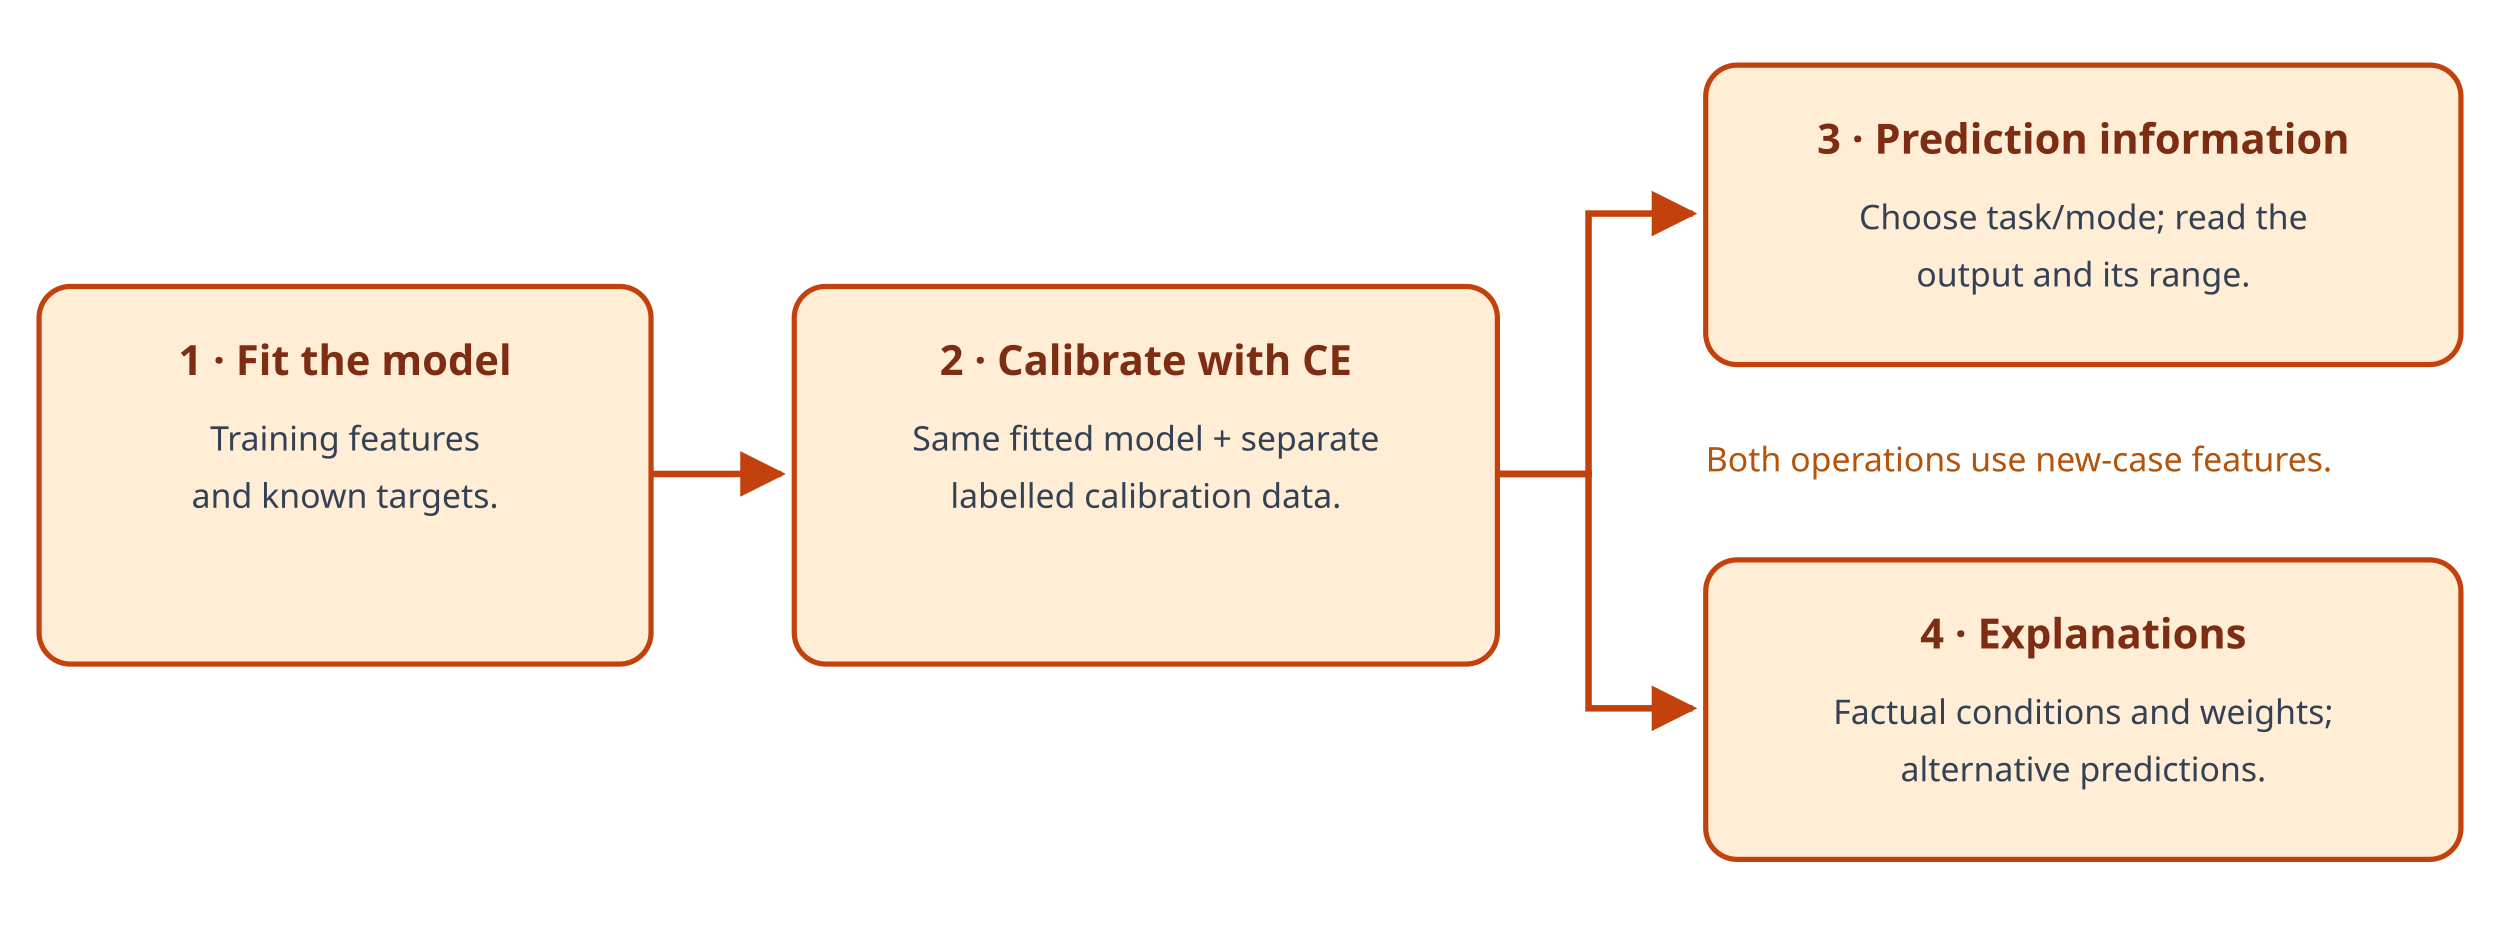
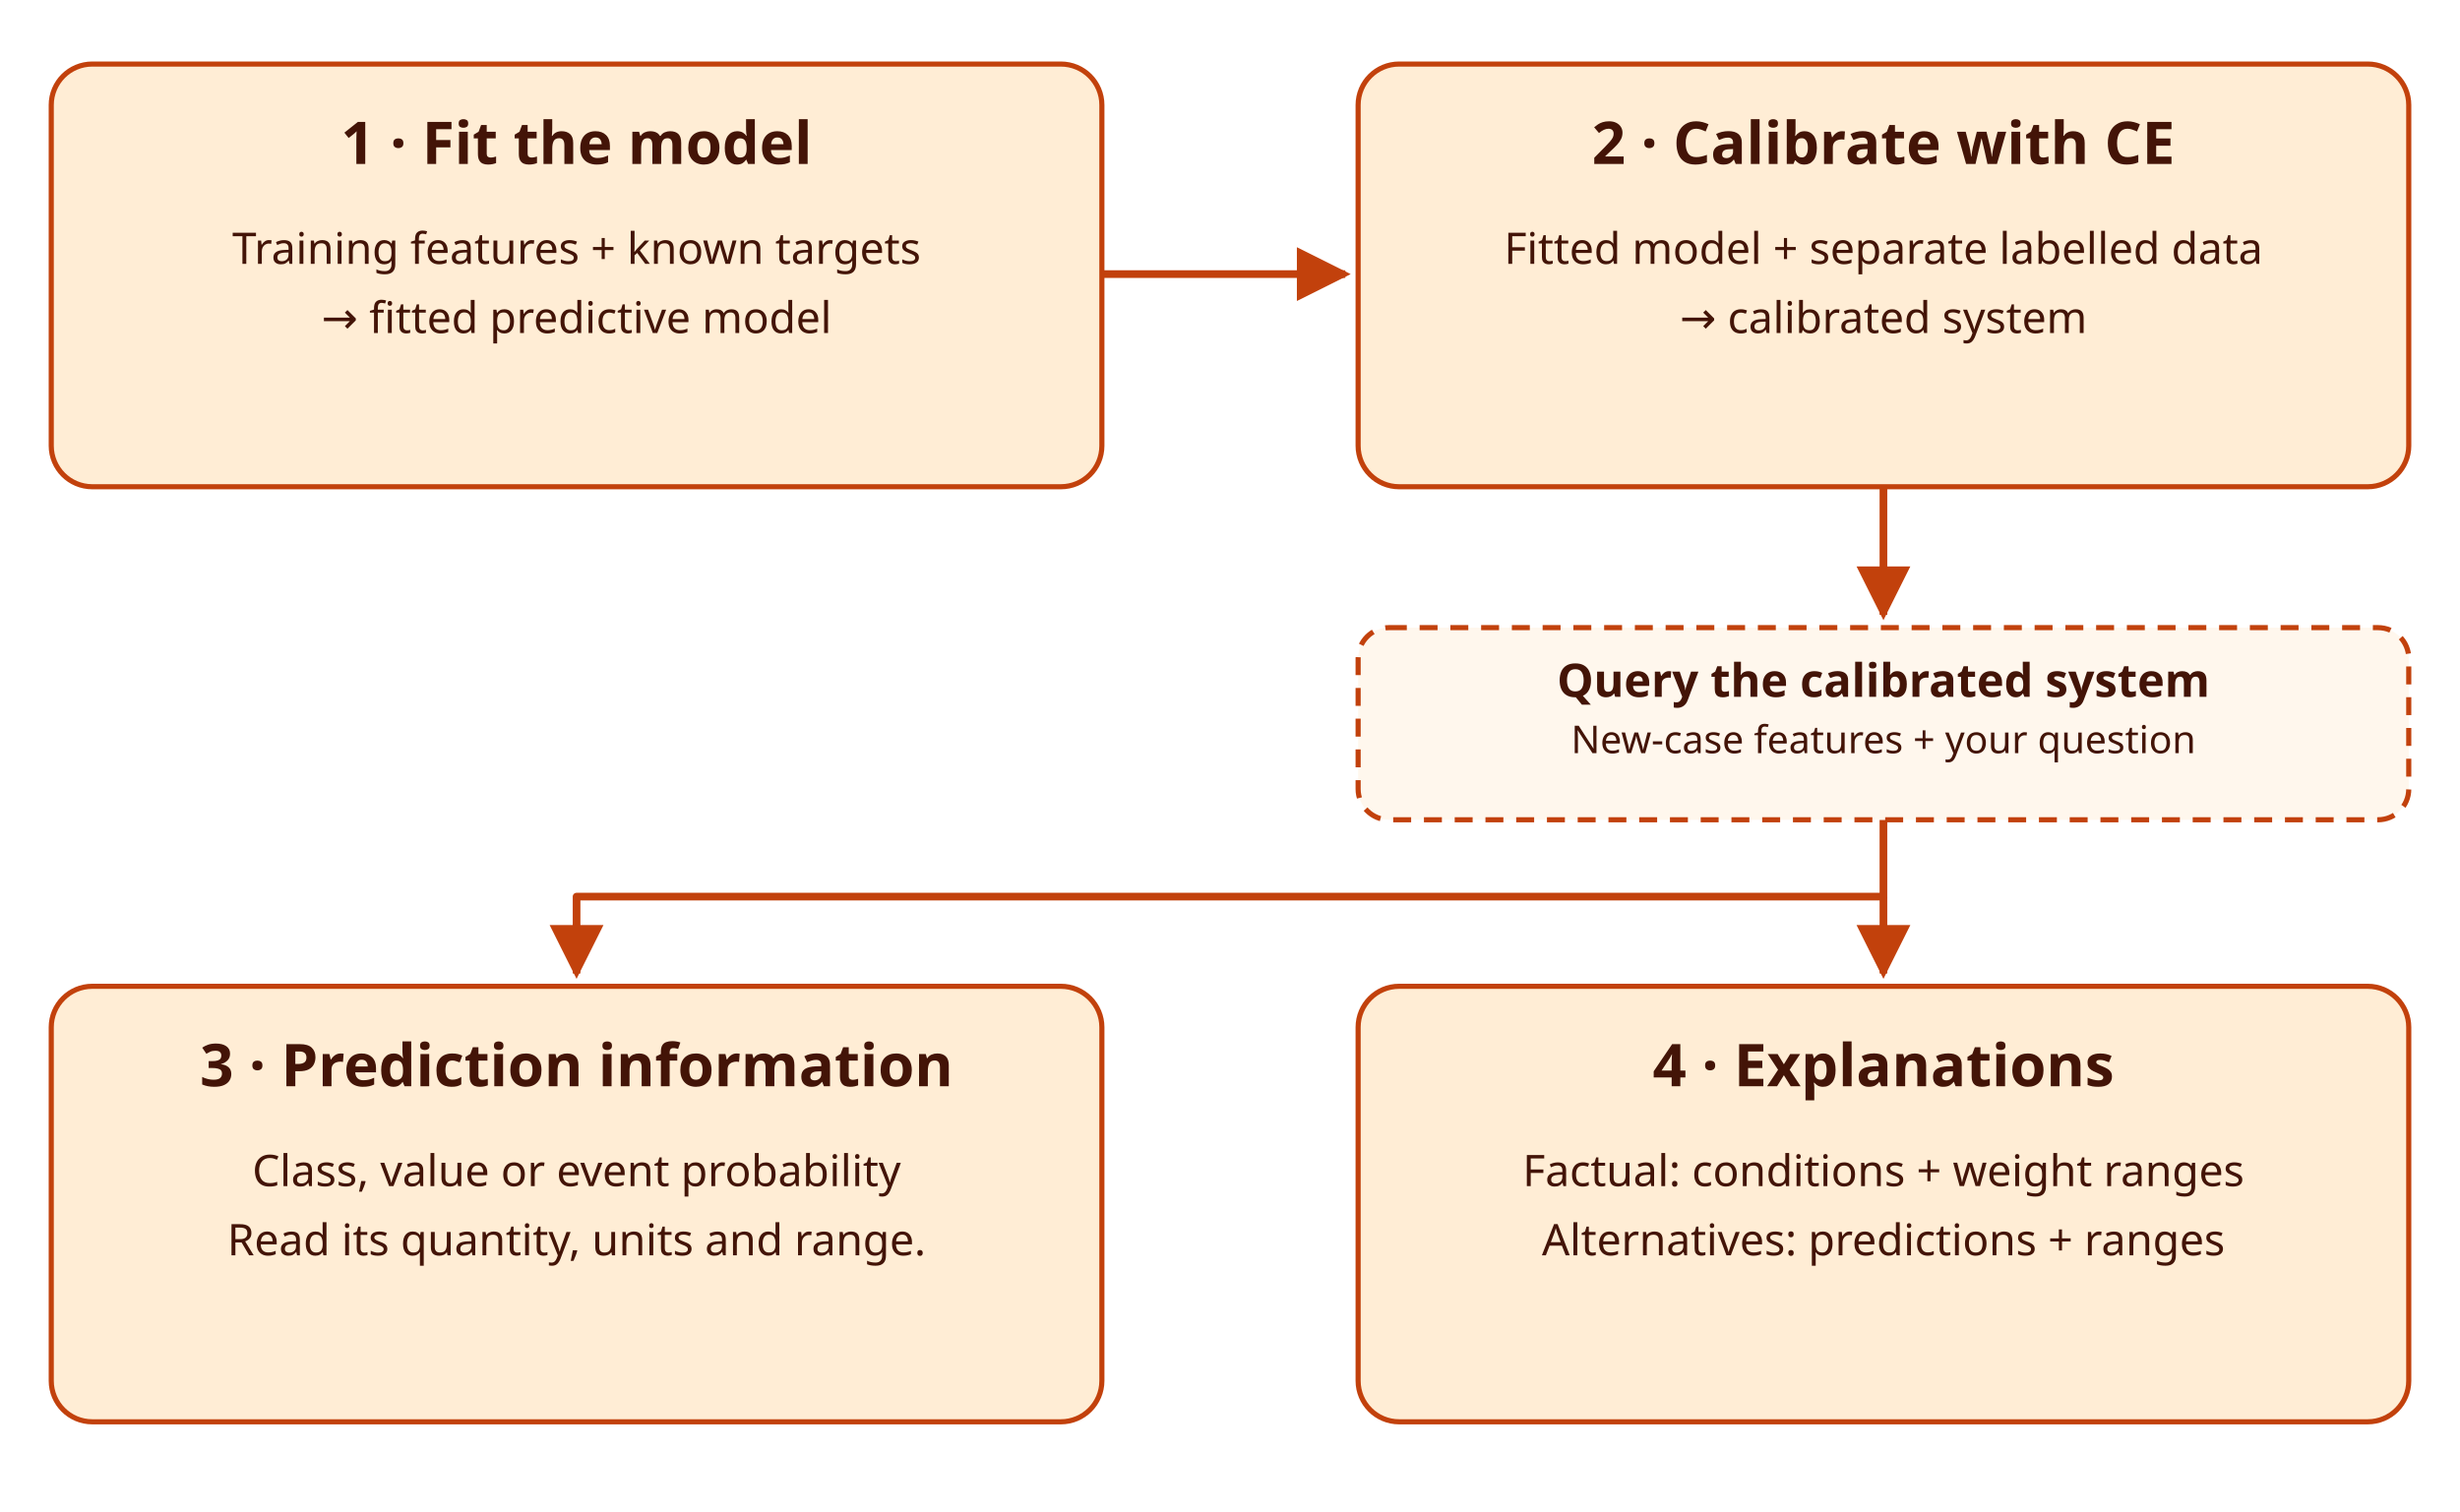
- <svg xmlns="http://www.w3.org/2000/svg" viewBox="0 0 960 355" role="img" aria-labelledby="title desc">
+ <svg xmlns="http://www.w3.org/2000/svg" viewBox="0 0 960 590" role="img" aria-labelledby="title desc">
  <defs>
    <marker id="arrow" viewBox="0 0 10 10" refX="9" refY="5" markerWidth="7" markerHeight="7" orient="auto">
      <path d="M0 0L10 5L0 10Z" fill="#c2410c" />
    </marker>
  </defs>
-   <path d="M250 182H300" fill="none" stroke="#c2410c" stroke-width="2.5" marker-end="url(#arrow)" />
-   <path d="M575 182H610V82H650" fill="none" stroke="#c2410c" stroke-width="2.5" marker-end="url(#arrow)" />
-   <path d="M575 182H610V272H650" fill="none" stroke="#c2410c" stroke-width="2.5" marker-end="url(#arrow)" />
-   <rect x="15" y="110" width="235" height="145" rx="12" fill="#ffedd5" stroke="#c2410c" stroke-width="2" />
-   <text x="132.5" y="144" text-anchor="middle" font-family="sans-serif" font-size="16" font-weight="bold" fill="#7c2d12">1 · Fit the model</text>
-   <text x="132.5" y="173" text-anchor="middle" font-family="sans-serif" font-size="13" fill="#334155">Training features</text>
-   <text x="132.5" y="195" text-anchor="middle" font-family="sans-serif" font-size="13" fill="#334155">and known targets.</text>
-   <rect x="305" y="110" width="270" height="145" rx="12" fill="#ffedd5" stroke="#c2410c" stroke-width="2" />
-   <text x="440.0" y="144" text-anchor="middle" font-family="sans-serif" font-size="16" font-weight="bold" fill="#7c2d12">2 · Calibrate with CE</text>
-   <text x="440.0" y="173" text-anchor="middle" font-family="sans-serif" font-size="13" fill="#334155">Same fitted model + separate</text>
-   <text x="440.0" y="195" text-anchor="middle" font-family="sans-serif" font-size="13" fill="#334155">labelled calibration data.</text>
-   <rect x="655" y="25" width="290" height="115" rx="12" fill="#ffedd5" stroke="#c2410c" stroke-width="2" />
-   <text x="800.0" y="59" text-anchor="middle" font-family="sans-serif" font-size="16" font-weight="bold" fill="#7c2d12">3 · Prediction information</text>
-   <text x="800.0" y="88" text-anchor="middle" font-family="sans-serif" font-size="13" fill="#334155">Choose task/mode; read the</text>
-   <text x="800.0" y="110" text-anchor="middle" font-family="sans-serif" font-size="13" fill="#334155">output and its range.</text>
-   <rect x="655" y="215" width="290" height="115" rx="12" fill="#ffedd5" stroke="#c2410c" stroke-width="2" />
-   <text x="800.0" y="249" text-anchor="middle" font-family="sans-serif" font-size="16" font-weight="bold" fill="#7c2d12">4 · Explanations</text>
-   <text x="800.0" y="278" text-anchor="middle" font-family="sans-serif" font-size="13" fill="#334155">Factual conditions and weights;</text>
-   <text x="800.0" y="300" text-anchor="middle" font-family="sans-serif" font-size="13" fill="#334155">alternative predictions.</text>
-   <text x="655" y="181" font-family="sans-serif" font-size="13" fill="#b45309">Both operations use new-case features.</text>
+   <path d="M430 107H525" fill="none" stroke="#c2410c" stroke-width="3" stroke-linejoin="round" marker-end="url(#arrow)" />
+   <path d="M735 190V240" fill="none" stroke="#c2410c" stroke-width="3" stroke-linejoin="round" marker-end="url(#arrow)" />
+   <path d="M735 320V350H225V380" fill="none" stroke="#c2410c" stroke-width="3" stroke-linejoin="round" marker-end="url(#arrow)" />
+   <path d="M735 350V380" fill="none" stroke="#c2410c" stroke-width="3" stroke-linejoin="round" marker-end="url(#arrow)" />
+   <rect x="20" y="25" width="410" height="165" rx="16" fill="#ffedd5" stroke="#c2410c" stroke-width="2" />
+   <text x="225.0" y="64" text-anchor="middle" font-family="sans-serif" font-size="23" font-weight="bold" fill="#431407">1 · Fit the model</text>
+   <text x="225.0" y="103" text-anchor="middle" font-family="sans-serif" font-size="17" font-weight="normal" fill="#431407">Training features + known targets</text>
+   <text x="225.0" y="130" text-anchor="middle" font-family="sans-serif" font-size="17" font-weight="normal" fill="#431407">→ fitted predictive model</text>
+   <rect x="530" y="25" width="410" height="165" rx="16" fill="#ffedd5" stroke="#c2410c" stroke-width="2" />
+   <text x="735.0" y="64" text-anchor="middle" font-family="sans-serif" font-size="23" font-weight="bold" fill="#431407">2 · Calibrate with CE</text>
+   <text x="735.0" y="103" text-anchor="middle" font-family="sans-serif" font-size="17" font-weight="normal" fill="#431407">Fitted model + separate labelled data</text>
+   <text x="735.0" y="130" text-anchor="middle" font-family="sans-serif" font-size="17" font-weight="normal" fill="#431407">→ calibrated system</text>
+   <rect x="20" y="385" width="410" height="170" rx="16" fill="#ffedd5" stroke="#c2410c" stroke-width="2" />
+   <text x="225.0" y="424" text-anchor="middle" font-family="sans-serif" font-size="23" font-weight="bold" fill="#431407">3 · Prediction information</text>
+   <text x="225.0" y="463" text-anchor="middle" font-family="sans-serif" font-size="17" font-weight="normal" fill="#431407">Class, value or event probability</text>
+   <text x="225.0" y="490" text-anchor="middle" font-family="sans-serif" font-size="17" font-weight="normal" fill="#431407">Read its quantity, units and range.</text>
+   <rect x="530" y="385" width="410" height="170" rx="16" fill="#ffedd5" stroke="#c2410c" stroke-width="2" />
+   <text x="735.0" y="424" text-anchor="middle" font-family="sans-serif" font-size="23" font-weight="bold" fill="#431407">4 · Explanations</text>
+   <text x="735.0" y="463" text-anchor="middle" font-family="sans-serif" font-size="17" font-weight="normal" fill="#431407">Factual: conditions + weight ranges</text>
+   <text x="735.0" y="490" text-anchor="middle" font-family="sans-serif" font-size="17" font-weight="normal" fill="#431407">Alternatives: predictions + ranges</text>
+   <rect x="530" y="245" width="410" height="75" rx="12" fill="#fff7ed" stroke="#c2410c" stroke-width="2" stroke-dasharray="7 5" />
+   <text x="735.0" y="272" text-anchor="middle" font-family="sans-serif" font-size="18" font-weight="bold" fill="#431407">Query the calibrated system</text>
+   <text x="735.0" y="294" text-anchor="middle" font-family="sans-serif" font-size="15" font-weight="normal" fill="#431407">New-case features + your question</text>
</svg>
